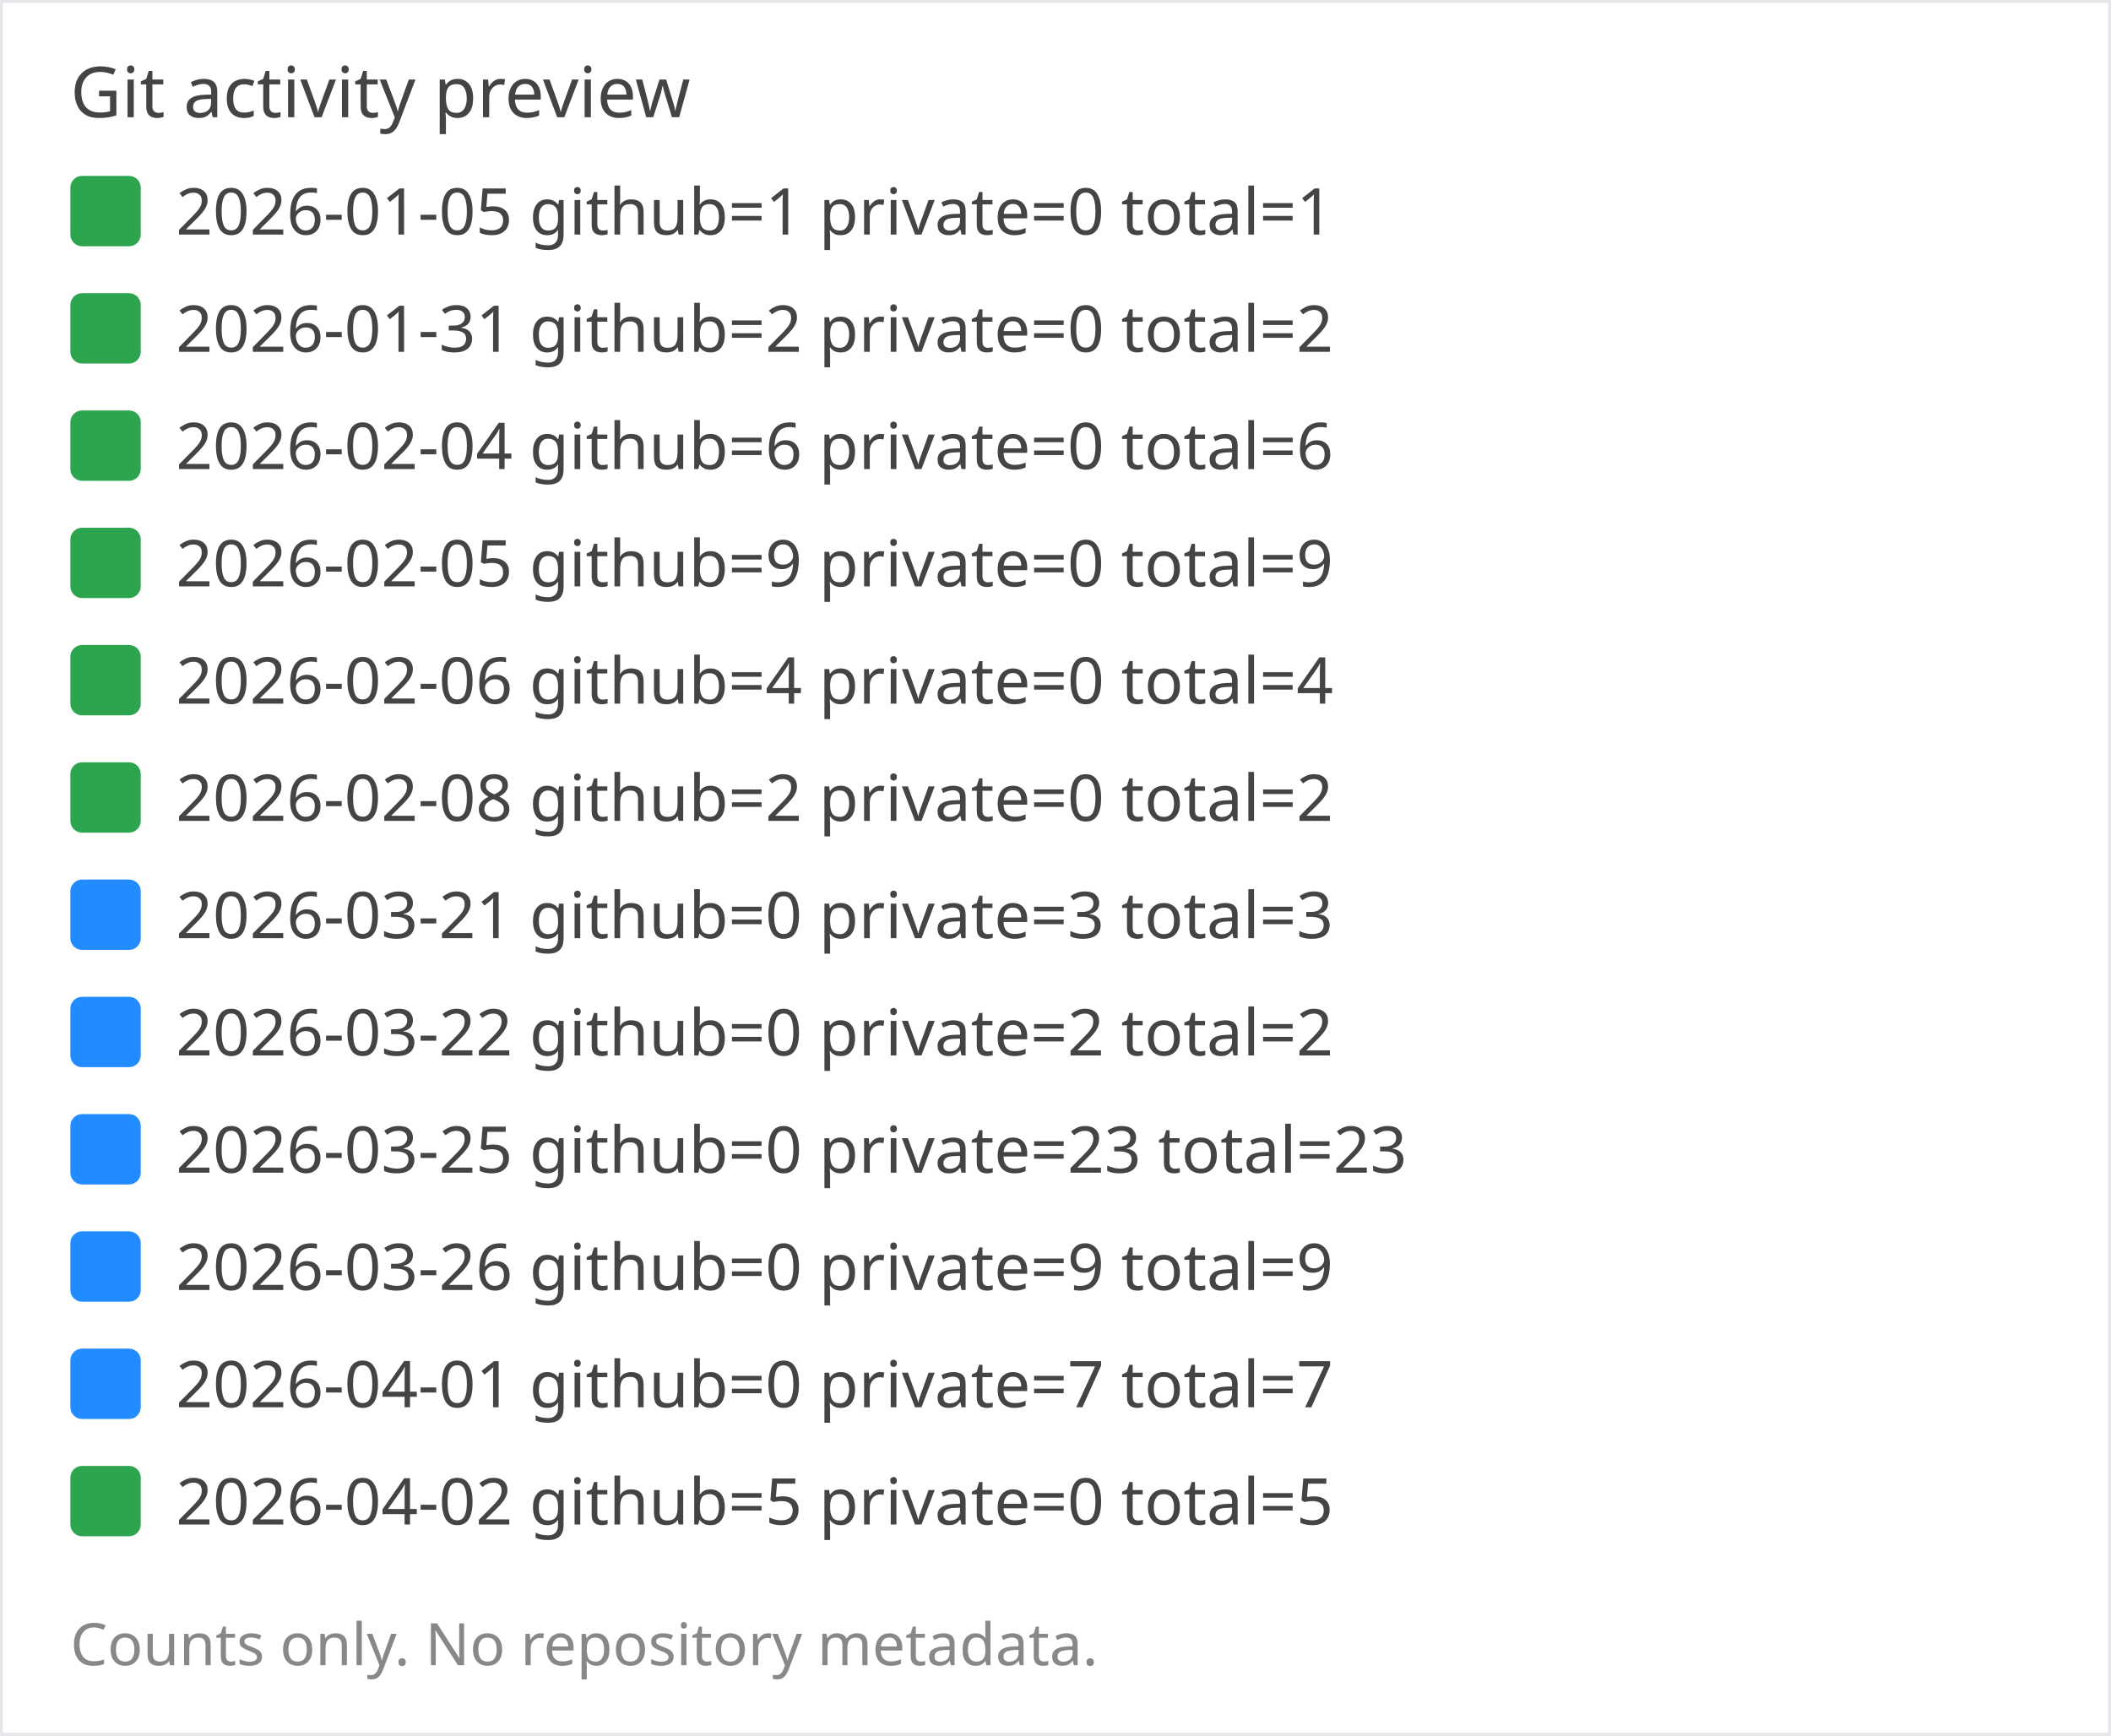
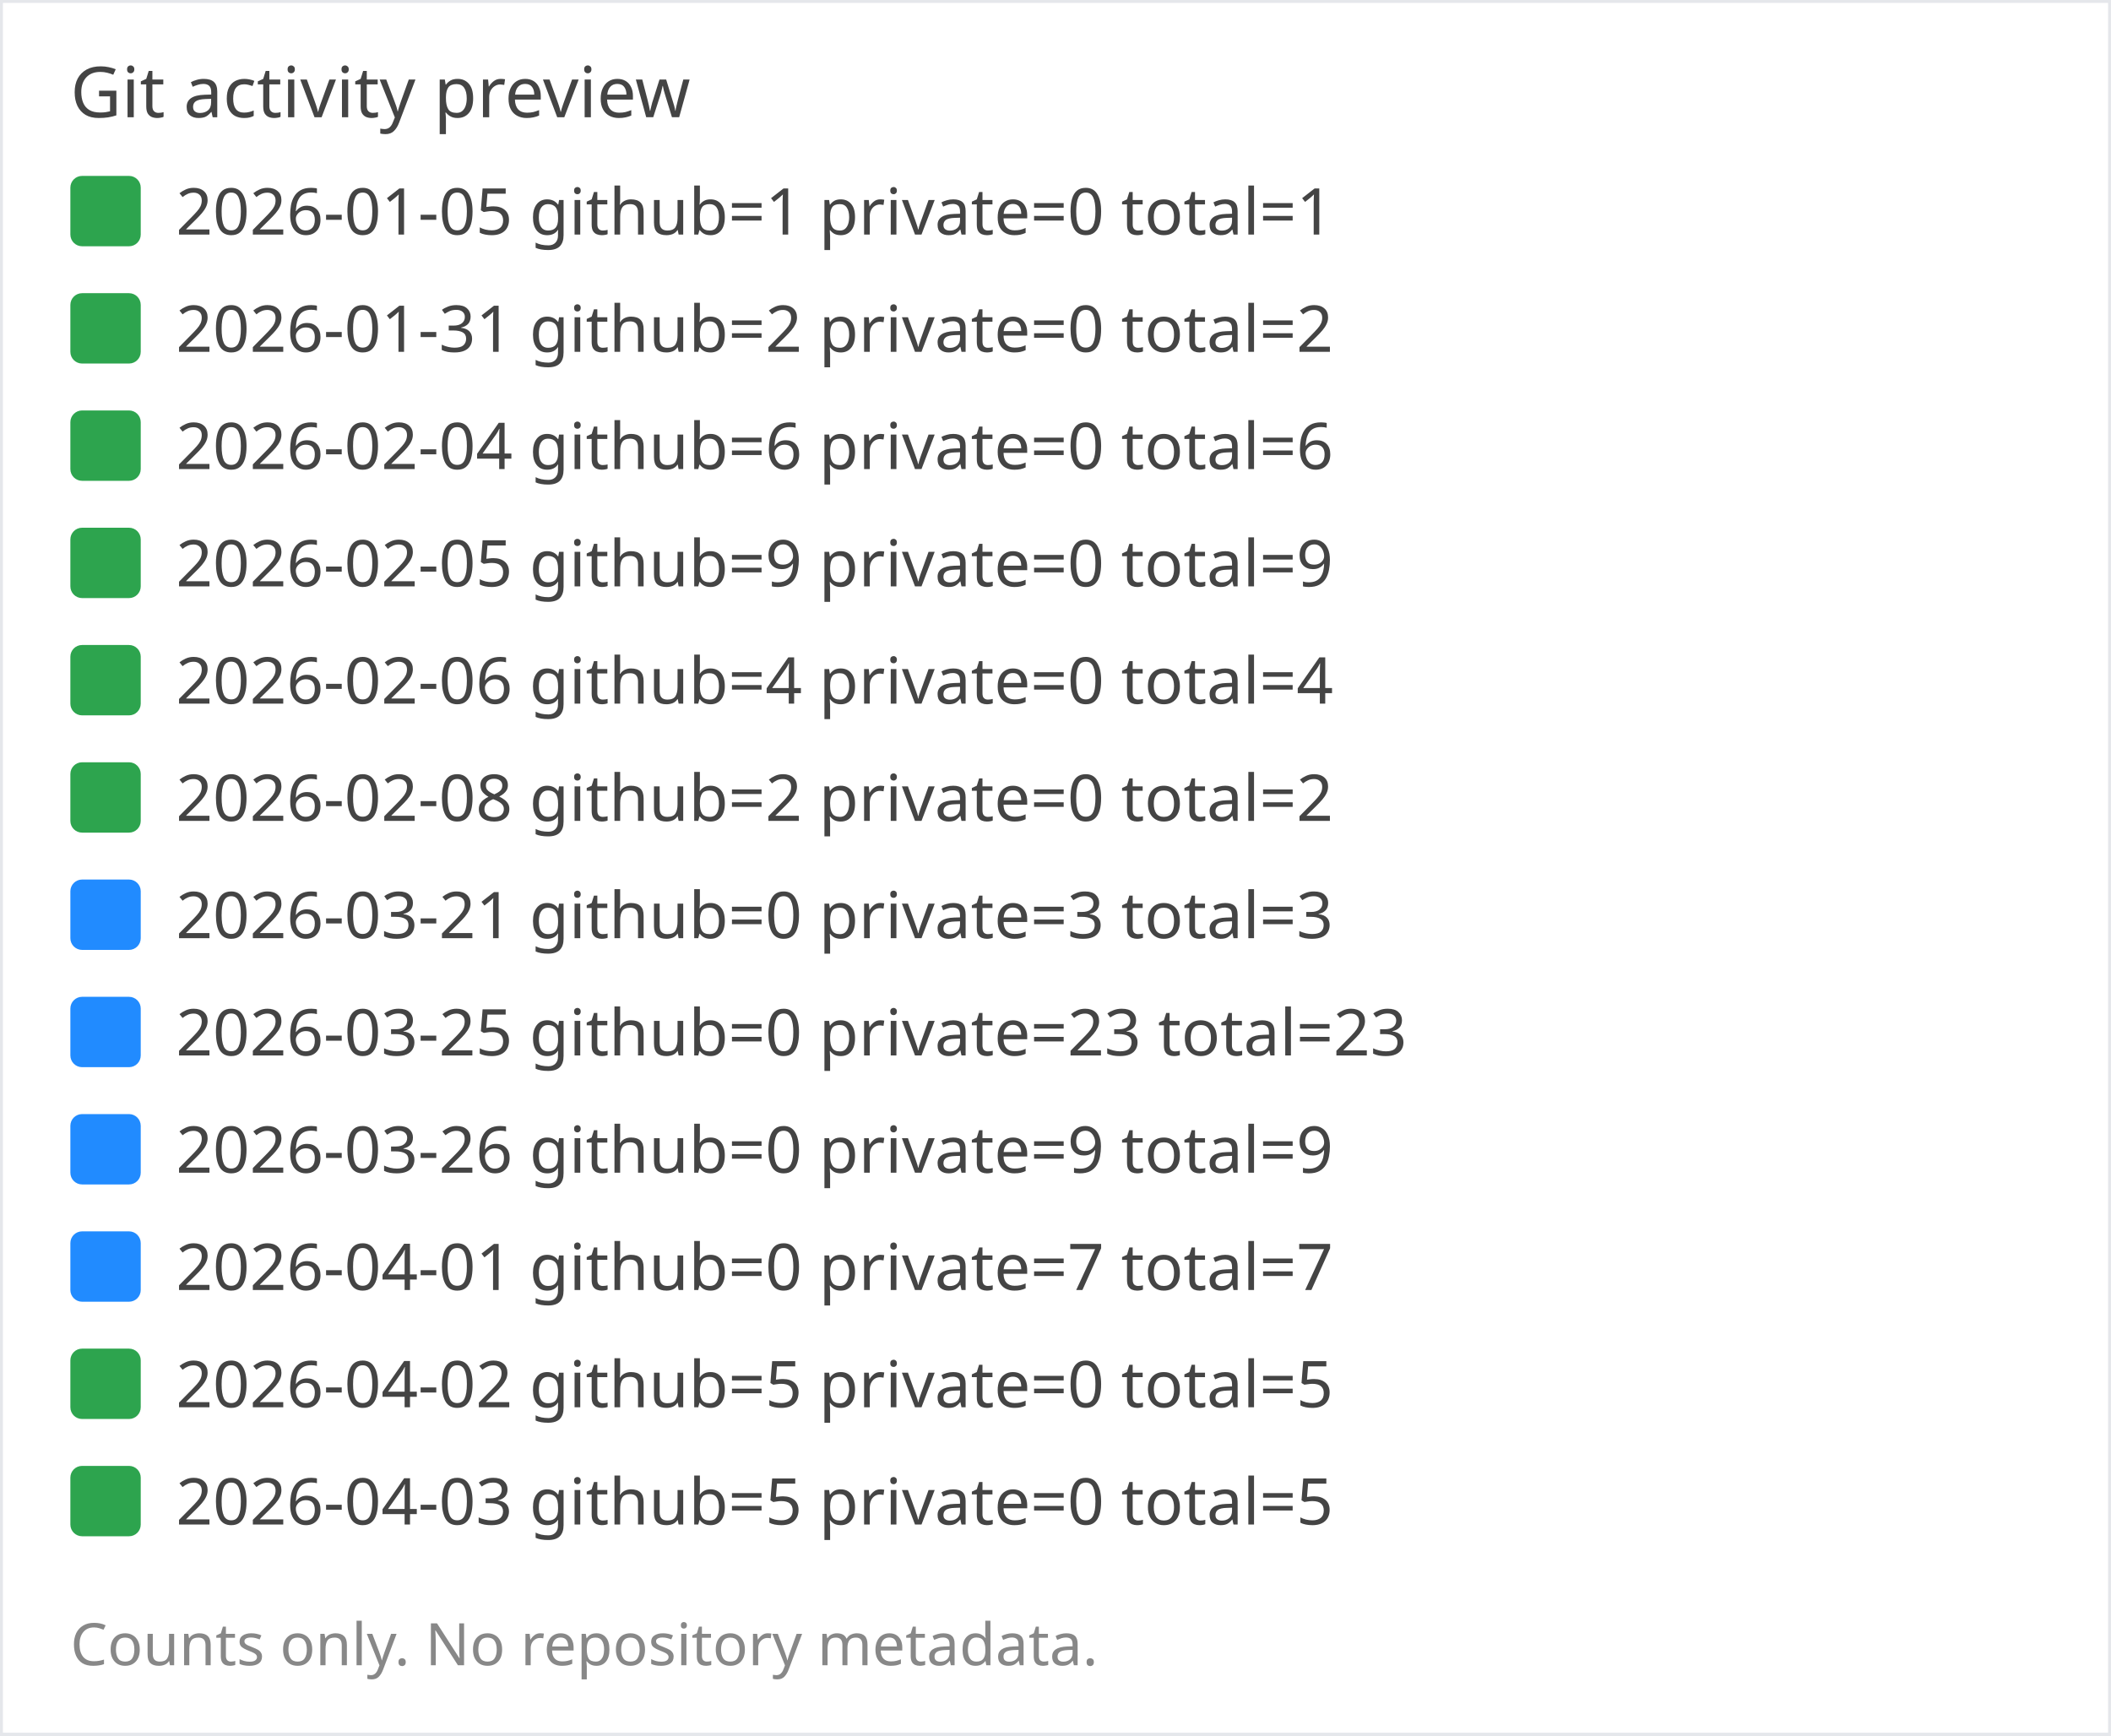
<svg xmlns="http://www.w3.org/2000/svg" width="360" height="296" viewBox="0 0 360 296" role="img" aria-label="Git activity preview">
  <rect width="360" height="296" fill="#ffffff" stroke="#e5e7eb" />
  <text x="12" y="20" font-family="sans-serif" font-size="12" fill="#444">Git activity preview</text>
  <rect x="12" y="30" width="12" height="12" fill="#2da44e" rx="2" />
  <text x="30" y="40" font-family="sans-serif" font-size="11" fill="#444">2026-01-05 github=1 private=0 total=1</text>
  <rect x="12" y="50" width="12" height="12" fill="#2da44e" rx="2" />
  <text x="30" y="60" font-family="sans-serif" font-size="11" fill="#444">2026-01-31 github=2 private=0 total=2</text>
  <rect x="12" y="70" width="12" height="12" fill="#2da44e" rx="2" />
  <text x="30" y="80" font-family="sans-serif" font-size="11" fill="#444">2026-02-04 github=6 private=0 total=6</text>
  <rect x="12" y="90" width="12" height="12" fill="#2da44e" rx="2" />
  <text x="30" y="100" font-family="sans-serif" font-size="11" fill="#444">2026-02-05 github=9 private=0 total=9</text>
  <rect x="12" y="110" width="12" height="12" fill="#2da44e" rx="2" />
  <text x="30" y="120" font-family="sans-serif" font-size="11" fill="#444">2026-02-06 github=4 private=0 total=4</text>
  <rect x="12" y="130" width="12" height="12" fill="#2da44e" rx="2" />
  <text x="30" y="140" font-family="sans-serif" font-size="11" fill="#444">2026-02-08 github=2 private=0 total=2</text>
  <rect x="12" y="150" width="12" height="12" fill="#218bff" rx="2" />
  <text x="30" y="160" font-family="sans-serif" font-size="11" fill="#444">2026-03-21 github=0 private=3 total=3</text>
  <rect x="12" y="170" width="12" height="12" fill="#218bff" rx="2" />
-   <text x="30" y="180" font-family="sans-serif" font-size="11" fill="#444">2026-03-22 github=0 private=2 total=2</text>
+   <text x="30" y="180" font-family="sans-serif" font-size="11" fill="#444">2026-03-25 github=0 private=23 total=23</text>
  <rect x="12" y="190" width="12" height="12" fill="#218bff" rx="2" />
-   <text x="30" y="200" font-family="sans-serif" font-size="11" fill="#444">2026-03-25 github=0 private=23 total=23</text>
+   <text x="30" y="200" font-family="sans-serif" font-size="11" fill="#444">2026-03-26 github=0 private=9 total=9</text>
  <rect x="12" y="210" width="12" height="12" fill="#218bff" rx="2" />
-   <text x="30" y="220" font-family="sans-serif" font-size="11" fill="#444">2026-03-26 github=0 private=9 total=9</text>
-   <rect x="12" y="230" width="12" height="12" fill="#218bff" rx="2" />
-   <text x="30" y="240" font-family="sans-serif" font-size="11" fill="#444">2026-04-01 github=0 private=7 total=7</text>
+   <text x="30" y="220" font-family="sans-serif" font-size="11" fill="#444">2026-04-01 github=0 private=7 total=7</text>
+   <rect x="12" y="230" width="12" height="12" fill="#2da44e" rx="2" />
+   <text x="30" y="240" font-family="sans-serif" font-size="11" fill="#444">2026-04-02 github=5 private=0 total=5</text>
  <rect x="12" y="250" width="12" height="12" fill="#2da44e" rx="2" />
-   <text x="30" y="260" font-family="sans-serif" font-size="11" fill="#444">2026-04-02 github=5 private=0 total=5</text>
+   <text x="30" y="260" font-family="sans-serif" font-size="11" fill="#444">2026-04-03 github=5 private=0 total=5</text>
  <text x="12" y="284" font-family="sans-serif" font-size="10" fill="#888">Counts only. No repository metadata.</text>
</svg>
